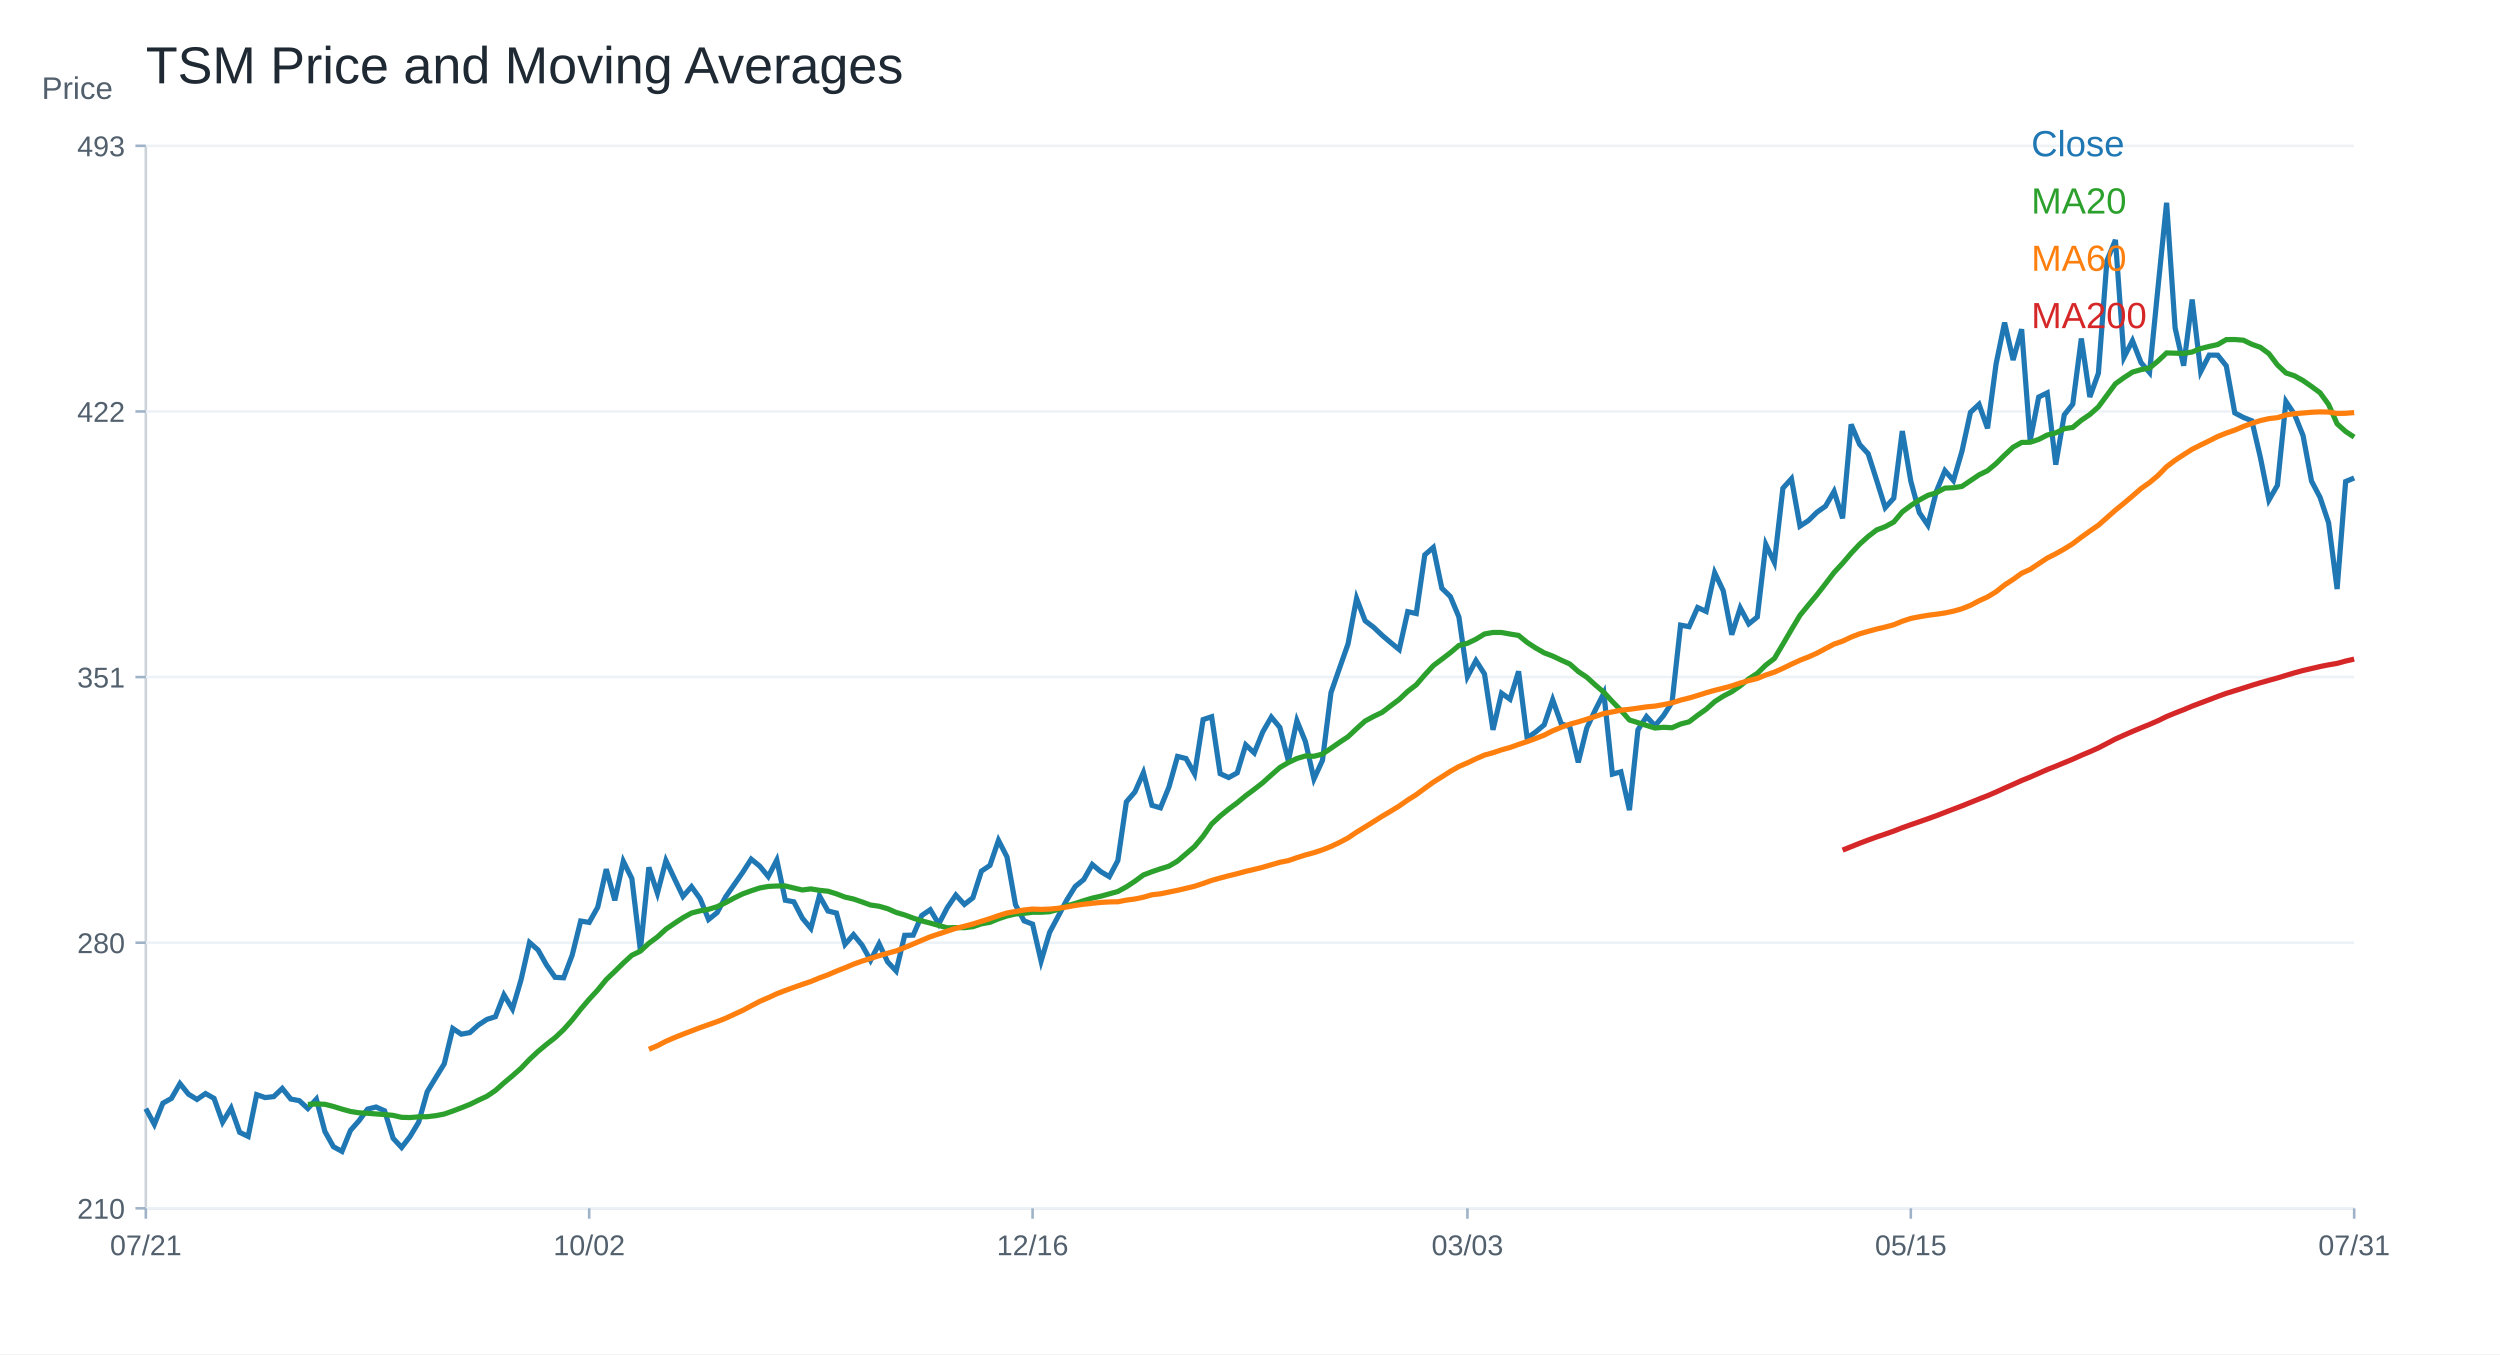
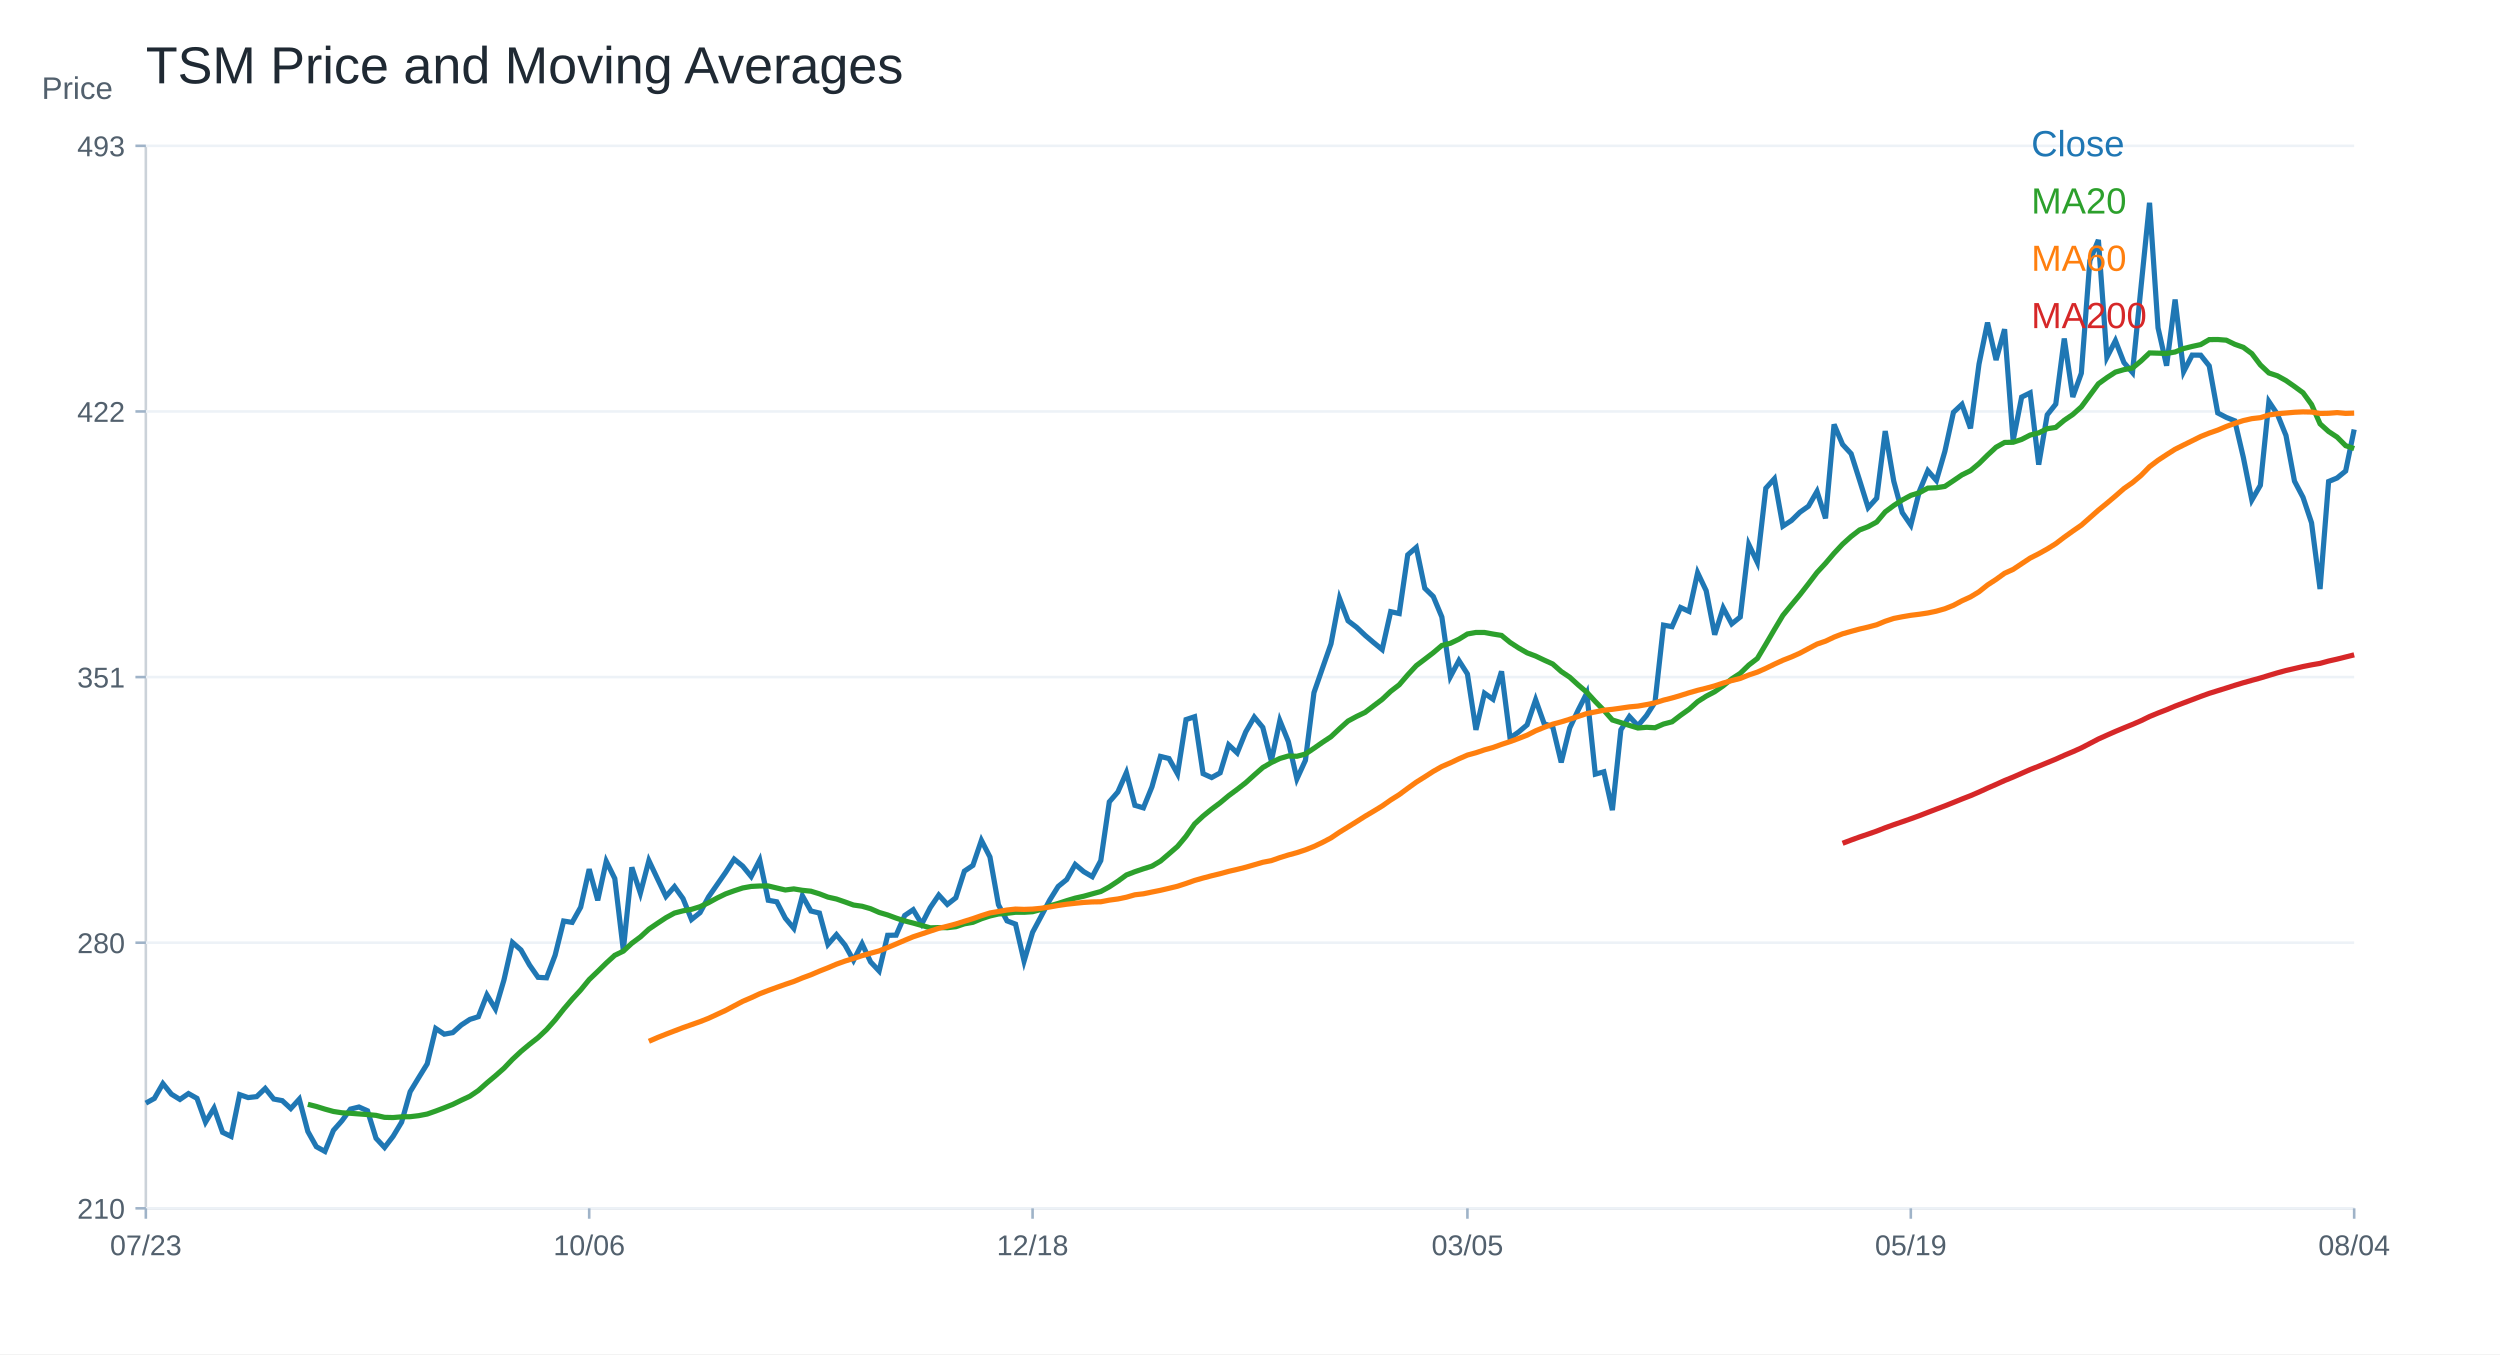
<svg xmlns="http://www.w3.org/2000/svg" width="960" height="520" viewBox="0 0 960 520">
  <rect width="100%" height="100%" fill="white" />
  <text x="56.00" y="32.00" font-size="20" font-family="Arial" fill="#1f2933" text-anchor="start">TSM Price and Moving Averages</text>
  <line x1="56" y1="464" x2="904" y2="464" stroke="#cbd2d9" />
  <line x1="56" y1="56" x2="56" y2="464" stroke="#cbd2d9" />
  <text x="16.00" y="38.00" font-size="12" font-family="Arial" fill="#52606d" text-anchor="start">Price</text>
  <line x1="56" y1="464.00" x2="904" y2="464.00" stroke="#edf2f7" />
  <line x1="52" y1="464.00" x2="56" y2="464.00" stroke="#9fb3c8" />
  <text x="48.00" y="468.00" font-size="11" font-family="Arial" fill="#52606d" text-anchor="end">210</text>
  <line x1="56" y1="362.00" x2="904" y2="362.00" stroke="#edf2f7" />
  <line x1="52" y1="362.00" x2="56" y2="362.00" stroke="#9fb3c8" />
  <text x="48.00" y="366.00" font-size="11" font-family="Arial" fill="#52606d" text-anchor="end">280</text>
  <line x1="56" y1="260.00" x2="904" y2="260.00" stroke="#edf2f7" />
  <line x1="52" y1="260.00" x2="56" y2="260.00" stroke="#9fb3c8" />
  <text x="48.00" y="264.00" font-size="11" font-family="Arial" fill="#52606d" text-anchor="end">351</text>
  <line x1="56" y1="158.00" x2="904" y2="158.00" stroke="#edf2f7" />
  <line x1="52" y1="158.00" x2="56" y2="158.00" stroke="#9fb3c8" />
  <text x="48.00" y="162.00" font-size="11" font-family="Arial" fill="#52606d" text-anchor="end">422</text>
  <line x1="56" y1="56.00" x2="904" y2="56.00" stroke="#edf2f7" />
  <line x1="52" y1="56.00" x2="56" y2="56.00" stroke="#9fb3c8" />
  <text x="48.00" y="60.00" font-size="11" font-family="Arial" fill="#52606d" text-anchor="end">493</text>
  <line x1="56.00" y1="464" x2="56.00" y2="468" stroke="#9fb3c8" />
-   <text x="56.00" y="482.00" font-size="11" font-family="Arial" fill="#52606d" text-anchor="middle">07/21</text>
+   <text x="56.00" y="482.00" font-size="11" font-family="Arial" fill="#52606d" text-anchor="middle">07/23</text>
  <line x1="226.25" y1="464" x2="226.25" y2="468" stroke="#9fb3c8" />
-   <text x="226.25" y="482.00" font-size="11" font-family="Arial" fill="#52606d" text-anchor="middle">10/02</text>
+   <text x="226.25" y="482.00" font-size="11" font-family="Arial" fill="#52606d" text-anchor="middle">10/06</text>
  <line x1="396.51" y1="464" x2="396.51" y2="468" stroke="#9fb3c8" />
-   <text x="396.51" y="482.00" font-size="11" font-family="Arial" fill="#52606d" text-anchor="middle">12/16</text>
+   <text x="396.51" y="482.00" font-size="11" font-family="Arial" fill="#52606d" text-anchor="middle">12/18</text>
  <line x1="563.49" y1="464" x2="563.49" y2="468" stroke="#9fb3c8" />
-   <text x="563.49" y="482.00" font-size="11" font-family="Arial" fill="#52606d" text-anchor="middle">03/03</text>
+   <text x="563.49" y="482.00" font-size="11" font-family="Arial" fill="#52606d" text-anchor="middle">03/05</text>
  <line x1="733.75" y1="464" x2="733.75" y2="468" stroke="#9fb3c8" />
-   <text x="733.75" y="482.00" font-size="11" font-family="Arial" fill="#52606d" text-anchor="middle">05/15</text>
+   <text x="733.75" y="482.00" font-size="11" font-family="Arial" fill="#52606d" text-anchor="middle">05/19</text>
  <line x1="904.00" y1="464" x2="904.00" y2="468" stroke="#9fb3c8" />
-   <text x="904.00" y="482.00" font-size="11" font-family="Arial" fill="#52606d" text-anchor="middle">07/31</text>
-   <polyline fill="none" stroke="#1f77b4" stroke-width="2" points="56.00,425.72 59.27,431.78 62.55,423.61 65.82,421.80 69.10,416.10 72.37,420.16 75.64,422.18 78.92,419.93 82.19,421.77 85.47,430.91 88.74,425.51 92.02,434.81 95.29,436.38 98.56,420.34 101.84,421.47 105.11,421.10 108.39,417.96 111.66,422.03 114.93,422.65 118.21,425.68 121.48,422.07 124.76,434.49 128.03,440.33 131.31,442.14 134.58,434.07 137.85,430.37 141.13,425.90 144.40,425.09 147.68,426.55 150.95,437.10 154.22,440.63 157.50,436.35 160.77,430.91 164.05,419.22 167.32,413.83 170.59,408.51 173.87,394.94 177.14,397.12 180.42,396.52 183.69,393.60 186.97,391.45 190.24,390.41 193.51,382.04 196.79,387.43 200.06,376.33 203.34,361.92 206.61,364.78 209.88,370.57 213.16,375.29 216.43,375.48 219.71,366.81 222.98,353.68 226.25,354.20 229.53,348.36 232.80,333.76 236.08,345.73 239.35,330.73 242.63,337.36 245.90,364.85 249.17,333.06 252.45,343.00 255.72,330.46 259.00,337.42 262.27,344.23 265.54,340.48 268.82,345.04 272.09,353.09 275.37,350.45 278.64,344.40 281.92,339.69 285.19,335.00 288.46,329.91 291.74,332.59 295.01,336.58 298.29,330.24 301.56,345.70 304.83,346.29 308.11,352.58 311.38,356.50 314.66,343.96 317.93,349.82 321.20,350.61 324.48,362.65 327.75,358.90 331.03,362.92 334.30,368.78 337.58,362.40 340.85,369.37 344.12,372.86 347.40,359.16 350.67,359.10 353.95,351.55 357.22,349.33 360.49,354.81 363.77,348.50 367.04,343.70 370.32,347.30 373.59,344.74 376.86,334.52 380.14,332.31 383.41,322.69 386.69,329.08 389.96,347.45 393.24,353.61 396.51,354.86 399.78,369.07 403.06,358.00 406.33,351.88 409.61,345.67 412.88,340.41 416.15,337.75 419.43,331.96 422.70,334.71 425.98,336.64 429.25,330.45 432.53,307.91 435.80,304.13 439.07,296.70 442.35,309.25 445.62,310.21 448.90,302.15 452.17,290.47 455.44,291.28 458.72,297.16 461.99,276.32 465.27,275.23 468.54,297.09 471.81,298.58 475.09,296.78 478.36,286.03 481.64,289.13 484.91,281.05 488.19,275.37 491.46,279.32 494.73,292.21 498.01,276.72 501.28,284.77 504.56,299.12 507.83,291.97 511.10,265.98 514.38,256.57 517.65,247.25 520.93,229.79 524.20,238.38 527.47,240.87 530.75,243.97 534.02,246.75 537.30,249.43 540.57,234.88 543.85,235.59 547.12,213.07 550.39,210.23 553.67,225.89 556.94,229.08 560.22,236.93 563.49,259.84 566.76,253.66 570.04,258.80 573.31,280.26 576.59,266.20 579.86,268.51 583.14,257.79 586.41,283.39 589.68,281.10 592.96,278.34 596.23,268.70 599.51,277.92 602.78,279.04 606.05,292.77 609.33,279.53 612.60,272.62 615.88,266.15 619.15,297.27 622.42,296.37 625.70,311.09 628.97,280.25 632.25,275.16 635.52,278.68 638.80,274.77 642.07,269.65 645.34,240.05 648.62,240.64 651.89,233.29 655.17,234.78 658.44,219.93 661.71,226.82 664.99,243.72 668.26,233.44 671.54,239.56 674.81,236.92 678.08,209.08 681.36,215.95 684.63,187.48 687.91,183.85 691.18,202.03 694.46,199.89 697.73,196.68 701.00,194.37 704.28,188.70 707.55,199.05 710.83,162.97 714.10,170.67 717.37,174.22 720.65,184.49 723.92,194.93 727.20,191.30 730.47,165.53 733.75,184.76 737.02,196.84 740.29,201.64 743.57,188.69 746.84,180.73 750.12,184.52 753.39,173.30 756.66,158.33 759.94,155.27 763.21,164.48 766.49,139.78 769.76,123.87 773.03,138.25 776.31,126.42 779.58,169.20 782.86,152.48 786.13,150.86 789.41,178.43 792.68,159.30 795.95,155.18 799.23,129.99 802.50,152.44 805.78,143.33 809.05,100.13 812.32,92.13 815.60,137.21 818.87,130.82 822.15,139.23 825.42,143.04 828.69,110.25 831.97,77.86 835.24,125.91 838.52,140.43 841.79,115.02 845.07,142.72 848.34,136.36 851.61,136.39 854.89,140.50 858.16,158.56 861.44,160.28 864.71,161.59 867.98,175.63 871.26,192.02 874.53,186.35 877.81,154.19 881.08,159.10 884.36,167.21 887.63,184.75 890.90,190.98 894.18,200.75 897.45,226.18 900.73,184.90 904.00,183.54" />
+   <text x="904.00" y="482.00" font-size="11" font-family="Arial" fill="#52606d" text-anchor="middle">08/04</text>
+   <polyline fill="none" stroke="#1f77b4" stroke-width="2" points="56.00,423.61 59.27,421.80 62.55,416.10 65.82,420.16 69.10,422.18 72.37,419.93 75.64,421.77 78.92,430.91 82.19,425.51 85.47,434.81 88.74,436.38 92.02,420.34 95.29,421.47 98.56,421.10 101.84,417.96 105.11,422.03 108.39,422.65 111.66,425.68 114.93,422.07 118.21,434.49 121.48,440.33 124.76,442.14 128.03,434.07 131.31,430.37 134.58,425.90 137.85,425.09 141.13,426.55 144.40,437.10 147.68,440.63 150.95,436.35 154.22,430.91 157.50,419.22 160.77,413.83 164.05,408.51 167.32,394.94 170.59,397.12 173.87,396.52 177.14,393.60 180.42,391.45 183.69,390.41 186.97,382.04 190.24,387.43 193.51,376.33 196.79,361.92 200.06,364.78 203.34,370.57 206.61,375.29 209.88,375.48 213.16,366.81 216.43,353.68 219.71,354.20 222.98,348.36 226.25,333.76 229.53,345.73 232.80,330.73 236.08,337.36 239.35,364.85 242.63,333.06 245.90,343.00 249.17,330.46 252.45,337.42 255.72,344.23 259.00,340.48 262.27,345.04 265.54,353.09 268.82,350.45 272.09,344.40 275.37,339.69 278.64,335.00 281.92,329.91 285.19,332.59 288.46,336.58 291.74,330.24 295.01,345.70 298.29,346.29 301.56,352.58 304.83,356.50 308.11,343.96 311.38,349.82 314.66,350.61 317.93,362.65 321.20,358.90 324.48,362.92 327.75,368.78 331.03,362.40 334.30,369.37 337.58,372.86 340.85,359.16 344.12,359.10 347.40,351.55 350.67,349.33 353.95,354.81 357.22,348.50 360.49,343.70 363.77,347.30 367.04,344.74 370.32,334.52 373.59,332.31 376.86,322.69 380.14,329.08 383.41,347.45 386.69,353.61 389.96,354.86 393.24,369.07 396.51,358.00 399.78,351.88 403.06,345.67 406.33,340.41 409.61,337.75 412.88,331.96 416.15,334.71 419.43,336.64 422.70,330.45 425.98,307.91 429.25,304.13 432.53,296.70 435.80,309.25 439.07,310.21 442.35,302.15 445.62,290.47 448.90,291.28 452.17,297.16 455.44,276.32 458.72,275.23 461.99,297.09 465.27,298.58 468.54,296.78 471.81,286.03 475.09,289.13 478.36,281.05 481.64,275.37 484.91,279.32 488.19,292.21 491.46,276.72 494.73,284.77 498.01,299.12 501.28,291.97 504.56,265.98 507.83,256.57 511.10,247.25 514.38,229.79 517.65,238.38 520.93,240.87 524.20,243.97 527.47,246.75 530.75,249.43 534.02,234.88 537.30,235.59 540.57,213.07 543.85,210.23 547.12,225.89 550.39,229.08 553.67,236.93 556.94,259.84 560.22,253.66 563.49,258.80 566.76,280.26 570.04,266.20 573.31,268.51 576.59,257.79 579.86,283.39 583.14,281.10 586.41,278.34 589.68,268.70 592.96,277.92 596.23,279.04 599.51,292.77 602.78,279.53 606.05,272.62 609.33,266.15 612.60,297.27 615.88,296.37 619.15,311.09 622.42,280.25 625.70,275.16 628.97,278.68 632.25,274.77 635.52,269.65 638.80,240.05 642.07,240.64 645.34,233.29 648.62,234.78 651.89,219.93 655.17,226.82 658.44,243.72 661.71,233.44 664.99,239.56 668.26,236.92 671.54,209.08 674.81,215.95 678.08,187.48 681.36,183.85 684.63,202.03 687.91,199.89 691.18,196.68 694.46,194.37 697.73,188.70 701.00,199.05 704.28,162.97 707.55,170.67 710.83,174.22 714.10,184.49 717.37,194.93 720.65,191.30 723.92,165.53 727.20,184.76 730.47,196.84 733.75,201.64 737.02,188.69 740.29,180.73 743.57,184.52 746.84,173.30 750.12,158.33 753.39,155.27 756.66,164.48 759.94,139.78 763.21,123.87 766.49,138.25 769.76,126.42 773.03,169.20 776.31,152.48 779.58,150.86 782.86,178.43 786.13,159.30 789.41,155.18 792.68,129.99 795.95,152.44 799.23,143.33 802.50,100.13 805.78,92.13 809.05,137.21 812.32,130.82 815.60,139.23 818.87,143.04 822.15,110.25 825.42,77.86 828.69,125.91 831.97,140.43 835.24,115.02 838.52,142.72 841.79,136.36 845.07,136.39 848.34,140.50 851.61,158.56 854.89,160.28 858.16,161.59 861.44,175.63 864.71,192.02 867.98,186.35 871.26,154.19 874.53,159.10 877.81,167.21 881.08,184.75 884.36,190.98 887.63,200.75 890.90,226.18 894.18,184.90 897.45,183.54 900.73,180.86 904.00,164.92" />
  <text x="780.00" y="60.00" font-size="14" font-family="Arial" fill="#1f77b4" text-anchor="start">Close</text>
-   <polyline fill="none" stroke="#2ca02c" stroke-width="2" points="118.21,424.09 121.48,423.91 124.76,424.05 128.03,424.88 131.31,425.90 134.58,426.80 137.85,427.31 141.13,427.50 144.40,427.75 147.68,427.99 150.95,428.30 154.22,429.06 157.50,429.14 160.77,428.86 164.05,428.81 167.32,428.42 170.59,427.79 173.87,426.64 177.14,425.40 180.42,424.09 183.69,422.49 186.97,420.96 190.24,418.75 193.51,415.84 196.79,413.10 200.06,410.22 203.34,406.79 206.61,403.74 209.88,401.01 213.16,398.45 216.43,395.37 219.71,391.68 222.98,387.54 226.25,383.71 229.53,380.16 232.80,376.16 236.08,373.02 239.35,369.81 242.63,366.82 245.90,365.24 249.17,362.21 252.45,359.79 255.72,356.79 259.00,354.56 262.27,352.40 265.54,350.61 268.82,349.76 272.09,349.18 275.37,348.17 278.64,346.63 281.92,344.84 285.19,343.25 288.46,342.06 291.74,340.98 295.01,340.39 298.29,340.22 301.56,340.21 304.83,340.99 308.11,341.75 311.38,341.34 314.66,341.88 317.93,342.22 321.20,343.23 324.48,344.49 327.75,345.22 331.03,346.35 334.30,347.53 337.58,348.00 340.85,348.94 344.12,350.37 347.40,351.34 350.67,352.55 353.95,353.63 357.22,354.46 360.49,355.38 363.77,356.29 367.04,356.19 370.32,356.24 373.59,355.85 376.86,354.75 380.14,354.17 383.41,352.81 386.69,351.73 389.96,350.97 393.24,350.71 396.51,350.31 399.78,350.32 403.06,350.10 406.33,349.23 409.61,347.87 412.88,346.93 416.15,345.86 419.43,344.88 422.70,344.15 425.98,343.24 429.25,342.34 432.53,340.55 435.80,338.39 439.07,335.99 442.35,334.73 445.62,333.62 448.90,332.59 452.17,330.66 455.44,327.86 458.72,325.03 461.99,321.11 465.27,316.41 468.54,313.37 471.81,310.70 475.09,308.26 478.36,305.54 481.64,303.11 484.91,300.56 488.19,297.60 491.46,294.73 494.73,292.82 498.01,291.26 501.28,290.29 504.56,290.41 507.83,289.55 511.10,287.34 514.38,285.06 517.65,282.90 520.93,279.82 524.20,276.88 527.47,275.11 530.75,273.55 534.02,271.03 537.30,268.57 540.57,265.48 543.85,262.96 547.12,259.15 550.39,255.61 553.67,253.14 556.94,250.63 560.22,247.86 563.49,247.02 566.76,245.46 570.04,243.45 573.31,242.86 576.59,242.87 579.86,243.47 583.14,244.00 586.41,246.68 589.68,248.81 592.96,250.69 596.23,251.92 599.51,253.48 602.78,254.96 606.05,257.86 609.33,260.05 612.60,263.03 615.88,265.83 619.15,269.40 622.42,272.76 625.70,276.47 628.97,277.49 632.25,278.56 635.52,279.56 638.80,279.28 642.07,279.45 645.34,278.03 648.62,277.17 651.89,274.67 655.17,272.35 658.44,269.43 661.71,267.34 664.99,265.63 668.26,263.35 671.54,260.69 674.81,258.56 678.08,255.38 681.36,252.87 684.63,247.38 687.91,241.76 691.18,236.30 694.46,232.28 697.73,228.36 701.00,224.15 704.28,219.84 707.55,216.31 710.83,212.46 714.10,208.96 717.37,206.01 720.65,203.49 723.92,202.24 727.20,200.46 730.47,196.56 733.75,194.12 737.02,191.99 740.29,190.22 743.57,189.20 746.84,187.44 750.12,187.29 753.39,186.77 756.66,184.58 759.94,182.35 763.21,180.74 766.49,178.01 769.76,174.77 773.03,171.73 776.31,169.90 779.58,169.83 782.86,168.74 786.13,167.06 789.41,166.23 792.68,164.63 795.95,164.12 799.23,161.38 802.50,159.16 805.78,156.24 809.05,151.81 812.32,147.38 815.60,145.02 818.87,142.89 822.15,141.94 825.42,141.33 828.69,138.62 831.97,135.52 835.24,135.62 838.52,135.73 841.79,135.16 845.07,133.84 848.34,133.03 851.61,132.31 854.89,130.41 858.16,130.37 861.44,130.63 864.71,132.21 867.98,133.37 871.26,135.80 874.53,140.12 877.81,143.22 881.08,144.31 884.36,146.13 887.63,148.41 890.90,150.81 894.18,155.33 897.45,162.75 900.73,165.70 904.00,167.85" />
+   <polyline fill="none" stroke="#2ca02c" stroke-width="2" points="118.21,424.05 121.48,424.88 124.76,425.90 128.03,426.80 131.31,427.31 134.58,427.50 137.85,427.75 141.13,427.99 144.40,428.30 147.68,429.06 150.95,429.14 154.22,428.86 157.50,428.81 160.77,428.42 164.05,427.79 167.32,426.64 170.59,425.40 173.87,424.09 177.14,422.49 180.42,420.96 183.69,418.75 186.97,415.84 190.24,413.10 193.51,410.22 196.79,406.79 200.06,403.74 203.34,401.01 206.61,398.45 209.88,395.37 213.16,391.68 216.43,387.54 219.71,383.71 222.98,380.16 226.25,376.16 229.53,373.02 232.80,369.81 236.08,366.82 239.35,365.24 242.63,362.21 245.90,359.79 249.17,356.79 252.45,354.56 255.72,352.40 259.00,350.61 262.27,349.76 265.54,349.18 268.82,348.17 272.09,346.63 275.37,344.84 278.64,343.25 281.92,342.06 285.19,340.98 288.46,340.39 291.74,340.22 295.01,340.21 298.29,340.99 301.56,341.75 304.83,341.34 308.11,341.88 311.38,342.22 314.66,343.23 317.93,344.49 321.20,345.22 324.48,346.35 327.75,347.53 331.03,348.00 334.30,348.94 337.58,350.37 340.85,351.34 344.12,352.55 347.40,353.63 350.67,354.46 353.95,355.38 357.22,356.29 360.49,356.19 363.77,356.24 367.04,355.85 370.32,354.75 373.59,354.17 376.86,352.81 380.14,351.73 383.41,350.97 386.69,350.71 389.96,350.31 393.24,350.32 396.51,350.10 399.78,349.23 403.06,347.87 406.33,346.93 409.61,345.86 412.88,344.88 416.15,344.15 419.43,343.24 422.70,342.34 425.98,340.55 429.25,338.39 432.53,335.99 435.80,334.73 439.07,333.62 442.35,332.59 445.62,330.66 448.90,327.86 452.17,325.03 455.44,321.11 458.72,316.41 461.99,313.37 465.27,310.70 468.54,308.26 471.81,305.54 475.09,303.11 478.36,300.56 481.64,297.60 484.91,294.73 488.19,292.82 491.46,291.26 494.73,290.29 498.01,290.41 501.28,289.55 504.56,287.34 507.83,285.06 511.10,282.90 514.38,279.82 517.65,276.88 520.93,275.11 524.20,273.55 527.47,271.03 530.75,268.57 534.02,265.48 537.30,262.96 540.57,259.15 543.85,255.61 547.12,253.14 550.39,250.63 553.67,247.86 556.94,247.02 560.22,245.46 563.49,243.45 566.76,242.86 570.04,242.87 573.31,243.47 576.59,244.00 579.86,246.68 583.14,248.81 586.41,250.69 589.68,251.92 592.96,253.48 596.23,254.96 599.51,257.86 602.78,260.05 606.05,263.03 609.33,265.83 612.60,269.40 615.88,272.76 619.15,276.47 622.42,277.49 625.70,278.56 628.97,279.56 632.25,279.28 635.52,279.45 638.80,278.03 642.07,277.17 645.34,274.67 648.62,272.35 651.89,269.43 655.17,267.34 658.44,265.63 661.71,263.35 664.99,260.69 668.26,258.56 671.54,255.38 674.81,252.87 678.08,247.38 681.36,241.76 684.63,236.30 687.91,232.28 691.18,228.36 694.46,224.15 697.73,219.84 701.00,216.31 704.28,212.46 707.55,208.96 710.83,206.01 714.10,203.49 717.37,202.24 720.65,200.46 723.92,196.56 727.20,194.12 730.47,191.99 733.75,190.22 737.02,189.20 740.29,187.44 743.57,187.29 746.84,186.77 750.12,184.58 753.39,182.35 756.66,180.74 759.94,178.01 763.21,174.77 766.49,171.73 769.76,169.90 773.03,169.83 776.31,168.74 779.58,167.06 782.86,166.23 786.13,164.63 789.41,164.12 792.68,161.38 795.95,159.16 799.23,156.24 802.50,151.81 805.78,147.38 809.05,145.02 812.32,142.89 815.60,141.94 818.87,141.33 822.15,138.62 825.42,135.52 828.69,135.62 831.97,135.73 835.24,135.16 838.52,133.84 841.79,133.03 845.07,132.31 848.34,130.41 851.61,130.37 854.89,130.63 858.16,132.21 861.44,133.37 864.71,135.80 867.98,140.12 871.26,143.22 874.53,144.31 877.81,146.13 881.08,148.41 884.36,150.81 887.63,155.33 890.90,162.75 894.18,165.70 897.45,167.85 900.73,171.14 904.00,172.25" />
  <text x="780.00" y="82.00" font-size="14" font-family="Arial" fill="#2ca02c" text-anchor="start">MA20</text>
-   <polyline fill="none" stroke="#ff7f0e" stroke-width="2" points="249.17,402.93 252.45,401.55 255.72,399.86 259.00,398.43 262.27,397.13 265.54,395.87 268.82,394.62 272.09,393.47 275.37,392.31 278.64,391.02 281.92,389.50 285.19,387.99 288.46,386.25 291.74,384.52 295.01,383.12 298.29,381.60 301.56,380.34 304.83,379.15 308.11,377.99 311.38,376.89 314.66,375.53 317.93,374.32 321.20,372.92 324.48,371.63 327.75,370.24 331.03,369.06 334.30,368.03 337.58,366.97 340.85,366.04 344.12,365.15 347.40,363.85 350.67,362.49 353.95,361.08 357.22,359.72 360.49,358.64 363.77,357.55 367.04,356.47 370.32,355.68 373.59,354.81 376.86,353.77 380.14,352.75 383.41,351.61 386.69,350.58 389.96,350.01 393.24,349.44 396.51,349.09 399.78,349.21 403.06,349.09 406.33,348.78 409.61,348.29 412.88,347.70 416.15,347.22 419.43,346.86 422.70,346.53 425.98,346.34 429.25,346.28 432.53,345.65 435.80,345.21 439.07,344.53 442.35,343.60 445.62,343.22 448.90,342.54 452.17,341.88 455.44,341.11 458.72,340.32 461.99,339.25 465.27,338.09 468.54,337.16 471.81,336.29 475.09,335.50 478.36,334.60 481.64,333.84 484.91,333.02 488.19,332.07 491.46,331.12 494.73,330.48 498.01,329.33 501.28,328.31 504.56,327.42 507.83,326.34 511.10,325.04 514.38,323.49 517.65,321.76 520.93,319.55 524.20,317.54 527.47,315.51 530.75,313.43 534.02,311.50 537.30,309.50 540.57,307.20 543.85,305.14 547.12,302.71 550.39,300.35 553.67,298.30 556.94,296.20 560.22,294.34 563.49,292.94 566.76,291.38 570.04,289.95 573.31,289.05 576.59,287.94 579.86,287.04 583.14,285.85 586.41,284.78 589.68,283.58 592.96,282.30 596.23,280.63 599.51,279.29 602.78,278.08 606.05,277.20 609.33,276.18 612.60,275.10 615.88,274.00 619.15,273.38 622.42,272.71 625.70,272.38 628.97,271.92 632.25,271.44 635.52,271.14 638.80,270.56 642.07,269.89 645.34,268.85 648.62,268.02 651.89,267.06 655.17,266.02 658.44,265.08 661.71,264.27 664.99,263.38 668.26,262.29 671.54,261.34 674.81,260.52 678.08,259.19 681.36,258.10 684.63,256.64 687.91,255.05 691.18,253.54 694.46,252.26 697.73,250.80 701.00,249.05 704.28,247.33 707.55,246.21 710.83,244.65 714.10,243.38 717.37,242.45 720.65,241.55 723.92,240.79 727.20,239.91 730.47,238.56 733.75,237.48 737.02,236.84 740.29,236.28 743.57,235.87 746.84,235.38 750.12,234.69 753.39,233.76 756.66,232.45 759.94,230.71 763.21,229.22 766.49,227.24 769.76,224.63 773.03,222.50 776.31,220.13 779.58,218.65 782.86,216.47 786.13,214.30 789.41,212.64 792.68,210.81 795.95,208.77 799.23,206.28 802.50,203.94 805.78,201.67 809.05,198.80 812.32,195.90 815.60,193.23 818.87,190.47 822.15,187.61 825.42,185.32 828.69,182.57 831.97,179.22 835.24,176.74 838.52,174.59 841.79,172.51 845.07,170.87 848.34,169.26 851.61,167.62 854.89,166.30 858.16,165.16 861.44,163.77 864.71,162.57 867.98,161.50 871.26,160.76 874.53,160.38 877.81,159.35 881.08,158.87 884.36,158.60 887.63,158.31 890.90,158.16 894.18,158.23 897.45,158.76 900.73,158.70 904.00,158.44" />
+   <polyline fill="none" stroke="#ff7f0e" stroke-width="2" points="249.17,399.86 252.45,398.43 255.72,397.13 259.00,395.87 262.27,394.62 265.54,393.47 268.82,392.31 272.09,391.02 275.37,389.50 278.64,387.99 281.92,386.25 285.19,384.52 288.46,383.12 291.74,381.60 295.01,380.34 298.29,379.15 301.56,377.99 304.83,376.89 308.11,375.53 311.38,374.32 314.66,372.92 317.93,371.63 321.20,370.24 324.48,369.06 327.75,368.03 331.03,366.97 334.30,366.04 337.58,365.15 340.85,363.85 344.12,362.49 347.40,361.08 350.67,359.72 353.95,358.64 357.22,357.55 360.49,356.47 363.77,355.68 367.04,354.81 370.32,353.77 373.59,352.75 376.86,351.61 380.14,350.58 383.41,350.01 386.69,349.44 389.96,349.09 393.24,349.21 396.51,349.09 399.78,348.78 403.06,348.29 406.33,347.70 409.61,347.22 412.88,346.86 416.15,346.53 419.43,346.34 422.70,346.28 425.98,345.65 429.25,345.21 432.53,344.53 435.80,343.60 439.07,343.22 442.35,342.54 445.62,341.88 448.90,341.11 452.17,340.32 455.44,339.25 458.72,338.09 461.99,337.16 465.27,336.29 468.54,335.50 471.81,334.60 475.09,333.84 478.36,333.02 481.64,332.07 484.91,331.12 488.19,330.48 491.46,329.33 494.73,328.31 498.01,327.42 501.28,326.34 504.56,325.04 507.83,323.49 511.10,321.76 514.38,319.55 517.65,317.54 520.93,315.51 524.20,313.43 527.47,311.50 530.75,309.50 534.02,307.20 537.30,305.14 540.57,302.71 543.85,300.35 547.12,298.30 550.39,296.20 553.67,294.34 556.94,292.94 560.22,291.38 563.49,289.95 566.76,289.05 570.04,287.94 573.31,287.04 576.59,285.85 579.86,284.78 583.14,283.58 586.41,282.30 589.68,280.63 592.96,279.29 596.23,278.08 599.51,277.20 602.78,276.18 606.05,275.10 609.33,274.00 612.60,273.38 615.88,272.71 619.15,272.38 622.42,271.92 625.70,271.44 628.97,271.14 632.25,270.56 635.52,269.89 638.80,268.85 642.07,268.02 645.34,267.06 648.62,266.02 651.89,265.08 655.17,264.27 658.44,263.38 661.71,262.29 664.99,261.34 668.26,260.52 671.54,259.19 674.81,258.10 678.08,256.64 681.36,255.05 684.63,253.54 687.91,252.26 691.18,250.80 694.46,249.05 697.73,247.33 701.00,246.21 704.28,244.65 707.55,243.38 710.83,242.45 714.10,241.55 717.37,240.79 720.65,239.91 723.92,238.56 727.20,237.48 730.47,236.84 733.75,236.28 737.02,235.87 740.29,235.38 743.57,234.69 746.84,233.76 750.12,232.45 753.39,230.71 756.66,229.22 759.94,227.24 763.21,224.63 766.49,222.50 769.76,220.13 773.03,218.65 776.31,216.47 779.58,214.30 782.86,212.64 786.13,210.81 789.41,208.77 792.68,206.28 795.95,203.94 799.23,201.67 802.50,198.80 805.78,195.90 809.05,193.23 812.32,190.47 815.60,187.61 818.87,185.32 822.15,182.57 825.42,179.22 828.69,176.74 831.97,174.59 835.24,172.51 838.52,170.87 841.79,169.26 845.07,167.62 848.34,166.30 851.61,165.16 854.89,163.77 858.16,162.57 861.44,161.50 864.71,160.76 867.98,160.38 871.26,159.35 874.53,158.87 877.81,158.60 881.08,158.31 884.36,158.16 887.63,158.23 890.90,158.76 894.18,158.70 897.45,158.44 900.73,158.74 904.00,158.64" />
  <text x="780.00" y="104.00" font-size="14" font-family="Arial" fill="#ff7f0e" text-anchor="start">MA60</text>
-   <polyline fill="none" stroke="#d62728" stroke-width="2" points="707.55,326.44 710.83,325.13 714.10,323.82 717.37,322.58 720.65,321.39 723.92,320.29 727.20,319.14 730.47,317.86 733.75,316.68 737.02,315.56 740.29,314.41 743.57,313.23 746.84,311.96 750.12,310.70 753.39,309.46 756.66,308.15 759.94,306.82 763.21,305.55 766.49,304.14 769.76,302.64 773.03,301.21 776.31,299.73 779.58,298.40 782.86,296.96 786.13,295.51 789.41,294.23 792.68,292.87 795.95,291.52 799.23,290.04 802.50,288.67 805.78,287.20 809.05,285.50 812.32,283.78 815.60,282.31 818.87,280.87 822.15,279.50 825.42,278.17 828.69,276.75 831.97,275.15 835.24,273.80 838.52,272.53 841.79,271.15 845.07,269.91 848.34,268.68 851.61,267.43 854.89,266.25 858.16,265.23 861.44,264.21 864.71,263.16 867.98,262.17 871.26,261.25 874.53,260.35 877.81,259.35 881.08,258.37 884.36,257.47 887.63,256.72 890.90,255.95 894.18,255.30 897.45,254.74 900.73,253.84 904.00,253.10" />
+   <polyline fill="none" stroke="#d62728" stroke-width="2" points="707.55,323.82 710.83,322.58 714.10,321.39 717.37,320.29 720.65,319.14 723.92,317.86 727.20,316.68 730.47,315.56 733.75,314.41 737.02,313.23 740.29,311.96 743.57,310.70 746.84,309.46 750.12,308.15 753.39,306.82 756.66,305.55 759.94,304.14 763.21,302.64 766.49,301.21 769.76,299.73 773.03,298.40 776.31,296.96 779.58,295.51 782.86,294.23 786.13,292.87 789.41,291.52 792.68,290.04 795.95,288.67 799.23,287.20 802.50,285.50 805.78,283.78 809.05,282.31 812.32,280.87 815.60,279.50 818.87,278.17 822.15,276.75 825.42,275.15 828.69,273.80 831.97,272.53 835.24,271.15 838.52,269.91 841.79,268.68 845.07,267.43 848.34,266.25 851.61,265.23 854.89,264.21 858.16,263.16 861.44,262.17 864.71,261.25 867.98,260.35 871.26,259.35 874.53,258.37 877.81,257.47 881.08,256.72 884.36,255.95 887.63,255.30 890.90,254.74 894.18,253.84 897.45,253.10 900.73,252.28 904.00,251.46" />
  <text x="780.00" y="126.00" font-size="14" font-family="Arial" fill="#d62728" text-anchor="start">MA200</text>
</svg>
